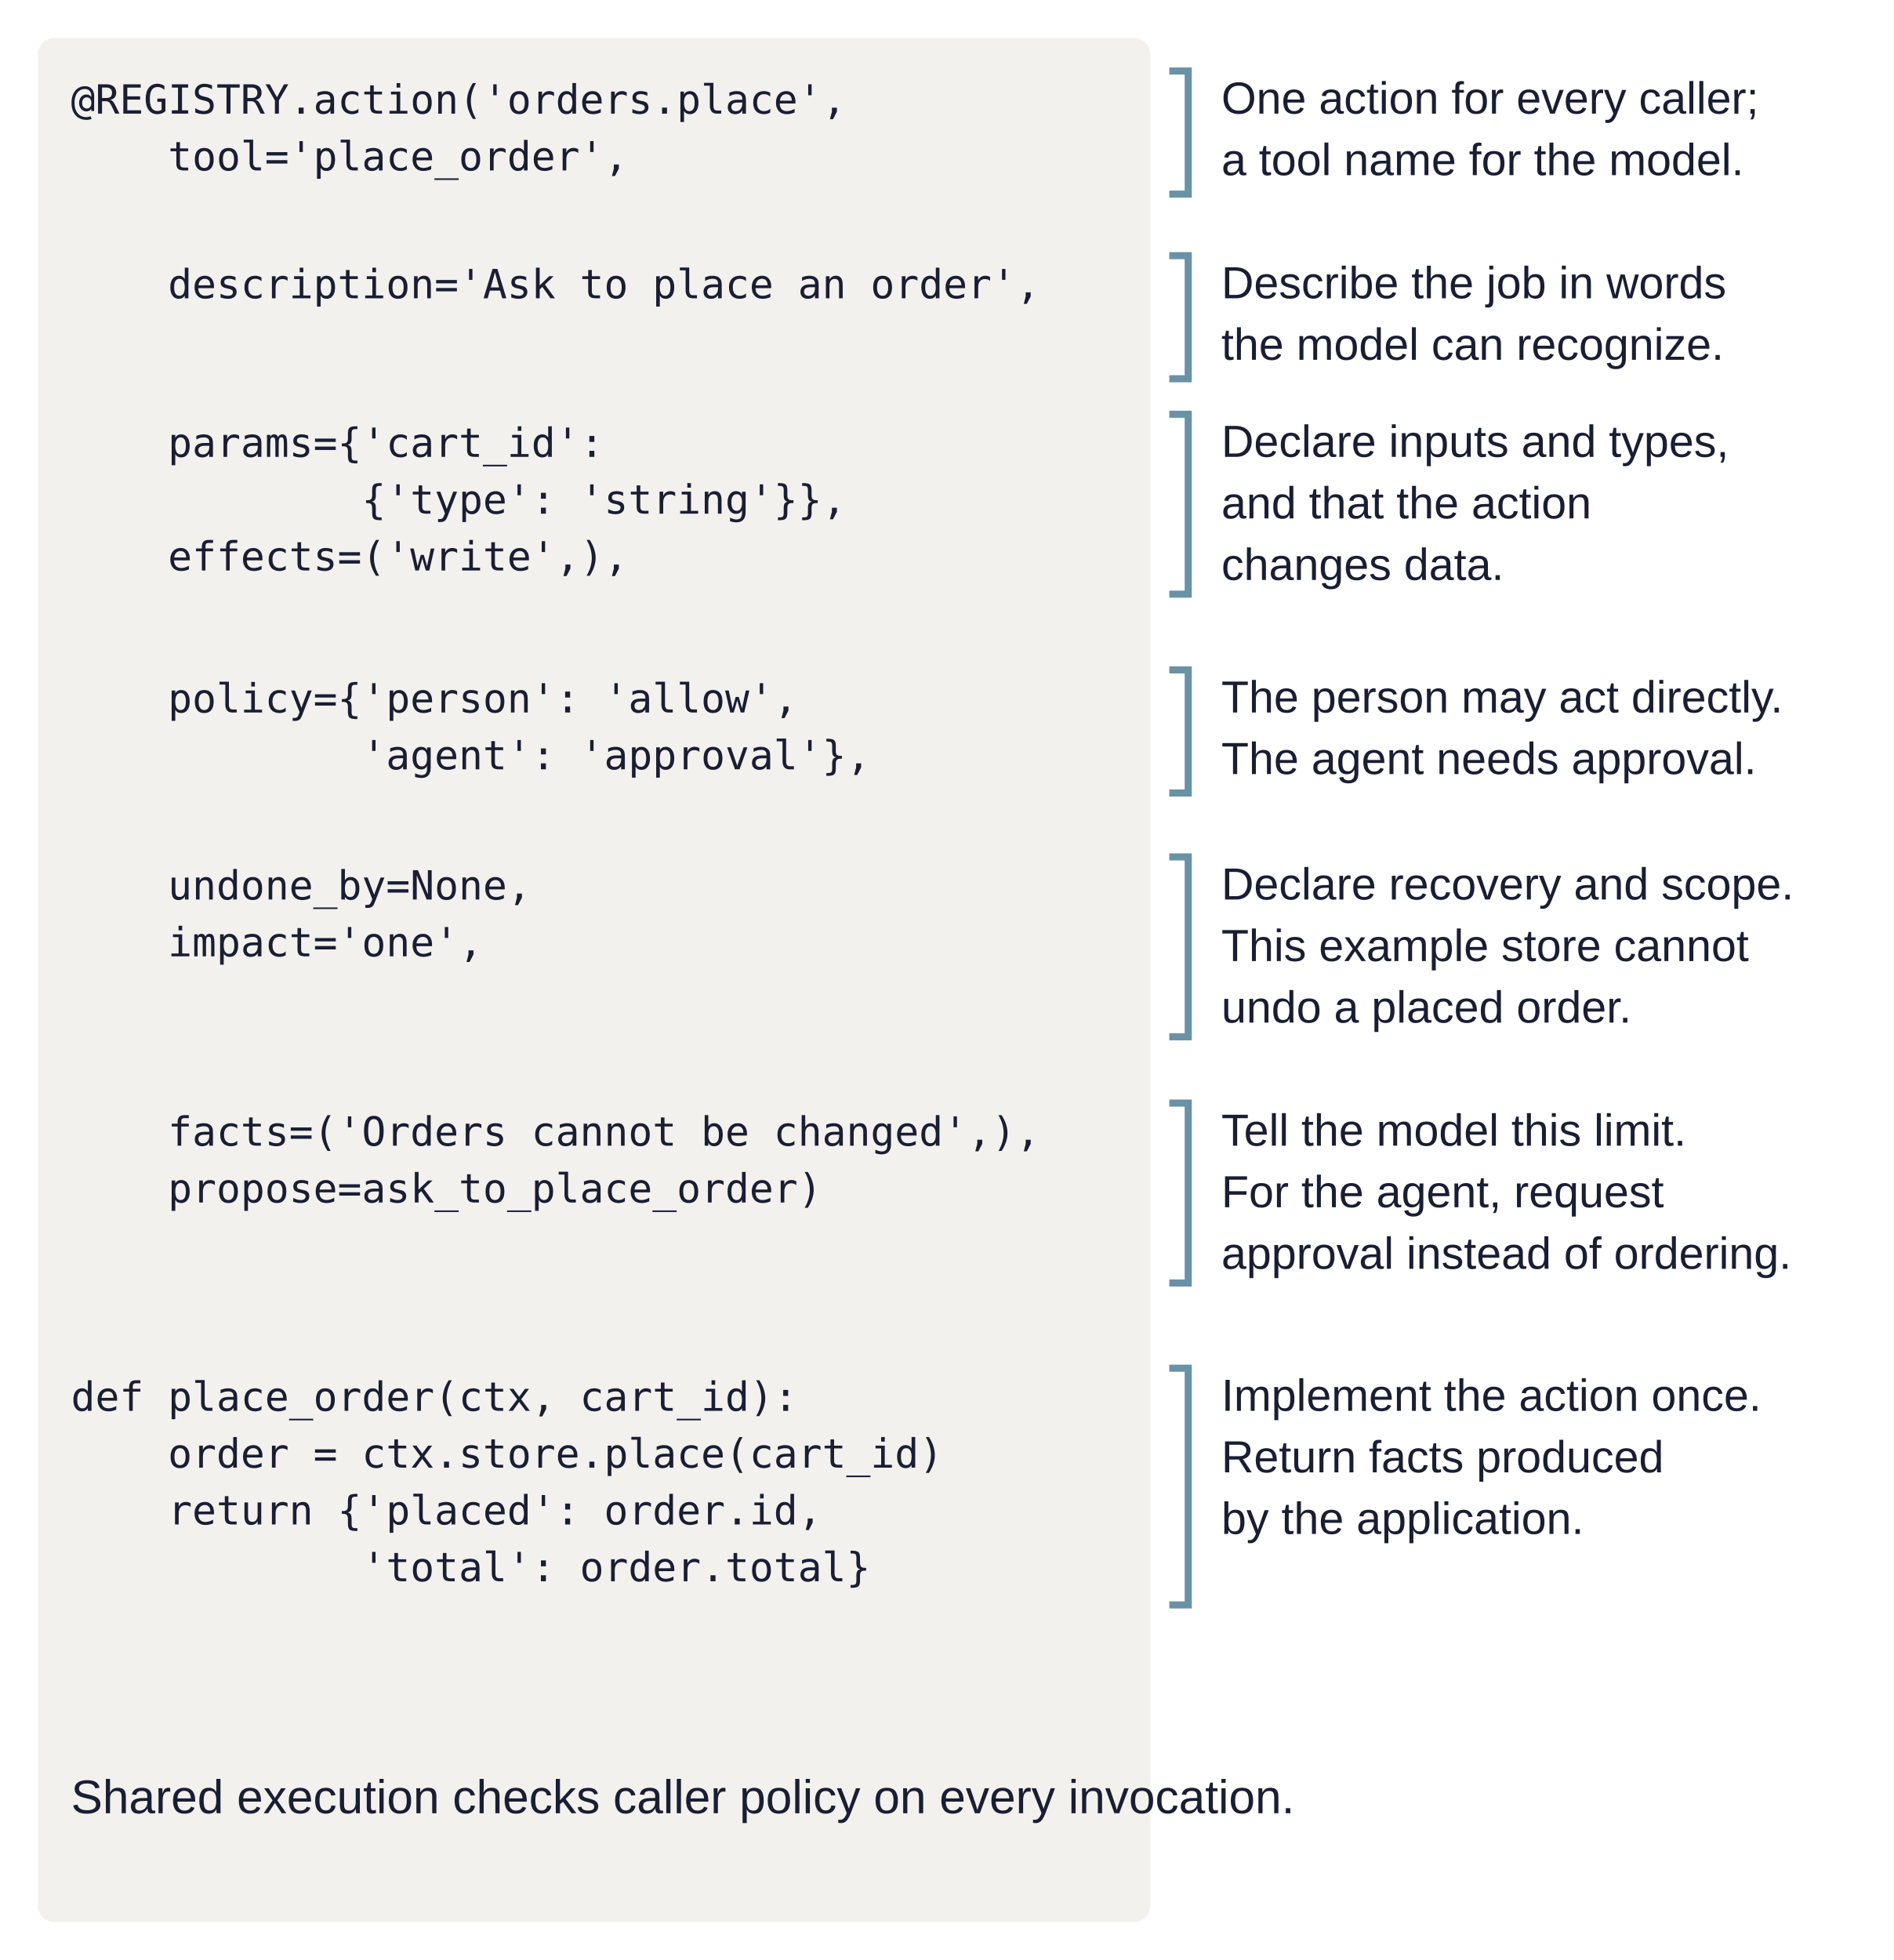
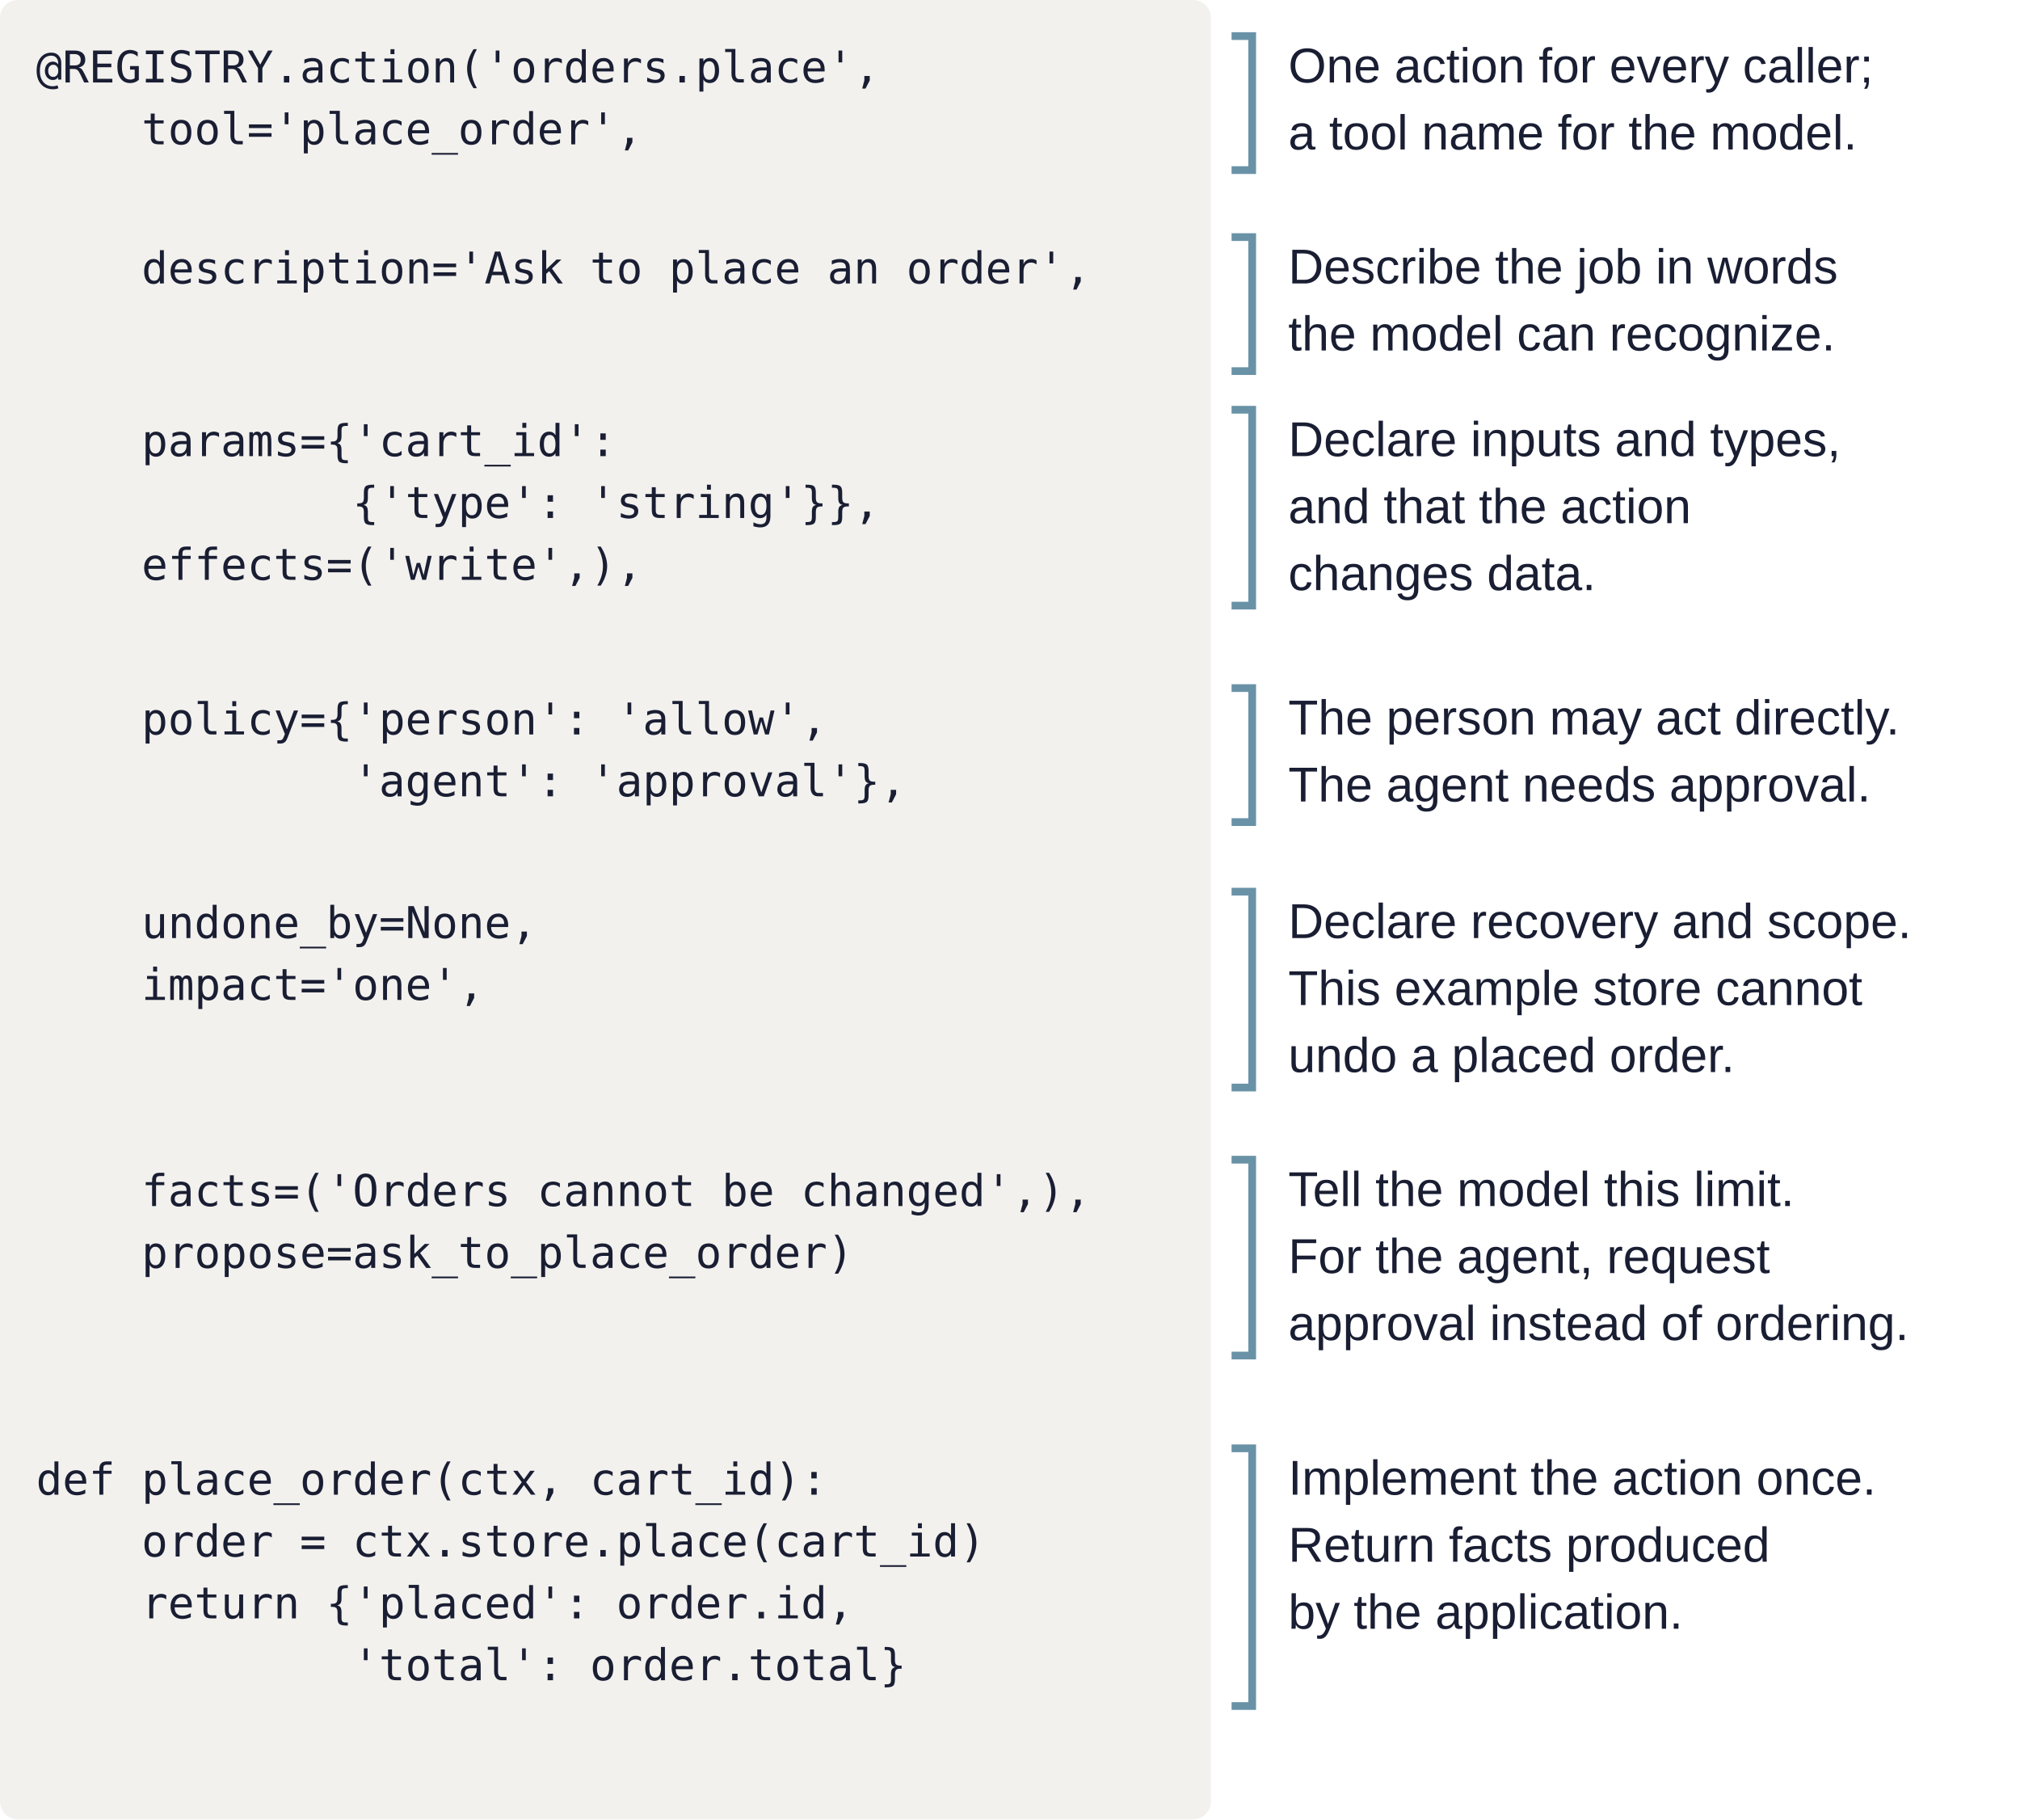
- <svg xmlns="http://www.w3.org/2000/svg" width="800" height="828" viewBox="0 0 800 828" role="img" aria-label="One order declaration with adjacent annotations for identity, inputs, policy, recovery, facts, proposal and implementation.">
+ <svg xmlns="http://www.w3.org/2000/svg" width="784" height="706" viewBox="16 16 784 706" role="img" aria-label="One order declaration with adjacent annotations for identity, inputs, policy, recovery, facts, proposal and implementation.">
  <rect width="800" height="828" fill="white" />
-   <rect x="16" y="16" width="470" height="796" rx="7" fill="#f2f1ee" />
+   <rect x="16" y="16" width="470" height="706" rx="7" fill="#f2f1ee" />
  <text xml:space="preserve" x="30" y="48" font-family="monospace" font-size="17" fill="#1a1e33">@REGISTRY.action('orders.place',</text>
  <text xml:space="preserve" x="30" y="72" font-family="monospace" font-size="17" fill="#1a1e33">    tool='place_order',</text>
  <text xml:space="preserve" x="516" y="48" font-family="Arial, sans-serif" font-size="19" fill="#1a1e33">One action for every caller;</text>
  <text xml:space="preserve" x="516" y="74" font-family="Arial, sans-serif" font-size="19" fill="#1a1e33">a tool name for the model.</text>
  <path d="M494 30 H502 V82 H494" fill="none" stroke="#6a92a7" stroke-width="3" />
  <text xml:space="preserve" x="30" y="126" font-family="monospace" font-size="17" fill="#1a1e33">    description='Ask to place an order',</text>
  <text xml:space="preserve" x="516" y="126" font-family="Arial, sans-serif" font-size="19" fill="#1a1e33">Describe the job in words</text>
  <text xml:space="preserve" x="516" y="152" font-family="Arial, sans-serif" font-size="19" fill="#1a1e33">the model can recognize.</text>
  <path d="M494 108 H502 V160 H494" fill="none" stroke="#6a92a7" stroke-width="3" />
  <text xml:space="preserve" x="30" y="193" font-family="monospace" font-size="17" fill="#1a1e33">    params={'cart_id':</text>
  <text xml:space="preserve" x="30" y="217" font-family="monospace" font-size="17" fill="#1a1e33">            {'type': 'string'}},</text>
  <text xml:space="preserve" x="30" y="241" font-family="monospace" font-size="17" fill="#1a1e33">    effects=('write',),</text>
  <text xml:space="preserve" x="516" y="193" font-family="Arial, sans-serif" font-size="19" fill="#1a1e33">Declare inputs and types,</text>
  <text xml:space="preserve" x="516" y="219" font-family="Arial, sans-serif" font-size="19" fill="#1a1e33">and that the action</text>
  <text xml:space="preserve" x="516" y="245" font-family="Arial, sans-serif" font-size="19" fill="#1a1e33">changes data.</text>
  <path d="M494 175 H502 V251 H494" fill="none" stroke="#6a92a7" stroke-width="3" />
  <text xml:space="preserve" x="30" y="301" font-family="monospace" font-size="17" fill="#1a1e33">    policy={'person': 'allow',</text>
  <text xml:space="preserve" x="30" y="325" font-family="monospace" font-size="17" fill="#1a1e33">            'agent': 'approval'},</text>
  <text xml:space="preserve" x="516" y="301" font-family="Arial, sans-serif" font-size="19" fill="#1a1e33">The person may act directly.</text>
  <text xml:space="preserve" x="516" y="327" font-family="Arial, sans-serif" font-size="19" fill="#1a1e33">The agent needs approval.</text>
  <path d="M494 283 H502 V335 H494" fill="none" stroke="#6a92a7" stroke-width="3" />
  <text xml:space="preserve" x="30" y="380" font-family="monospace" font-size="17" fill="#1a1e33">    undone_by=None,</text>
  <text xml:space="preserve" x="30" y="404" font-family="monospace" font-size="17" fill="#1a1e33">    impact='one',</text>
  <text xml:space="preserve" x="516" y="380" font-family="Arial, sans-serif" font-size="19" fill="#1a1e33">Declare recovery and scope.</text>
  <text xml:space="preserve" x="516" y="406" font-family="Arial, sans-serif" font-size="19" fill="#1a1e33">This example store cannot</text>
  <text xml:space="preserve" x="516" y="432" font-family="Arial, sans-serif" font-size="19" fill="#1a1e33">undo a placed order.</text>
  <path d="M494 362 H502 V438 H494" fill="none" stroke="#6a92a7" stroke-width="3" />
  <text xml:space="preserve" x="30" y="484" font-family="monospace" font-size="17" fill="#1a1e33">    facts=('Orders cannot be changed',),</text>
  <text xml:space="preserve" x="30" y="508" font-family="monospace" font-size="17" fill="#1a1e33">    propose=ask_to_place_order)</text>
  <text xml:space="preserve" x="516" y="484" font-family="Arial, sans-serif" font-size="19" fill="#1a1e33">Tell the model this limit.</text>
  <text xml:space="preserve" x="516" y="510" font-family="Arial, sans-serif" font-size="19" fill="#1a1e33">For the agent, request</text>
  <text xml:space="preserve" x="516" y="536" font-family="Arial, sans-serif" font-size="19" fill="#1a1e33">approval instead of ordering.</text>
  <path d="M494 466 H502 V542 H494" fill="none" stroke="#6a92a7" stroke-width="3" />
  <text xml:space="preserve" x="30" y="596" font-family="monospace" font-size="17" fill="#1a1e33">def place_order(ctx, cart_id):</text>
  <text xml:space="preserve" x="30" y="620" font-family="monospace" font-size="17" fill="#1a1e33">    order = ctx.store.place(cart_id)</text>
  <text xml:space="preserve" x="30" y="644" font-family="monospace" font-size="17" fill="#1a1e33">    return {'placed': order.id,</text>
  <text xml:space="preserve" x="30" y="668" font-family="monospace" font-size="17" fill="#1a1e33">            'total': order.total}</text>
  <text xml:space="preserve" x="516" y="596" font-family="Arial, sans-serif" font-size="19" fill="#1a1e33">Implement the action once.</text>
  <text xml:space="preserve" x="516" y="622" font-family="Arial, sans-serif" font-size="19" fill="#1a1e33">Return facts produced</text>
  <text xml:space="preserve" x="516" y="648" font-family="Arial, sans-serif" font-size="19" fill="#1a1e33">by the application.</text>
  <path d="M494 578 H502 V678 H494" fill="none" stroke="#6a92a7" stroke-width="3" />
-   <text xml:space="preserve" x="30" y="766" font-family="Arial, sans-serif" font-size="20" fill="#1a1e33">Shared execution checks caller policy on every invocation.</text>
</svg>
